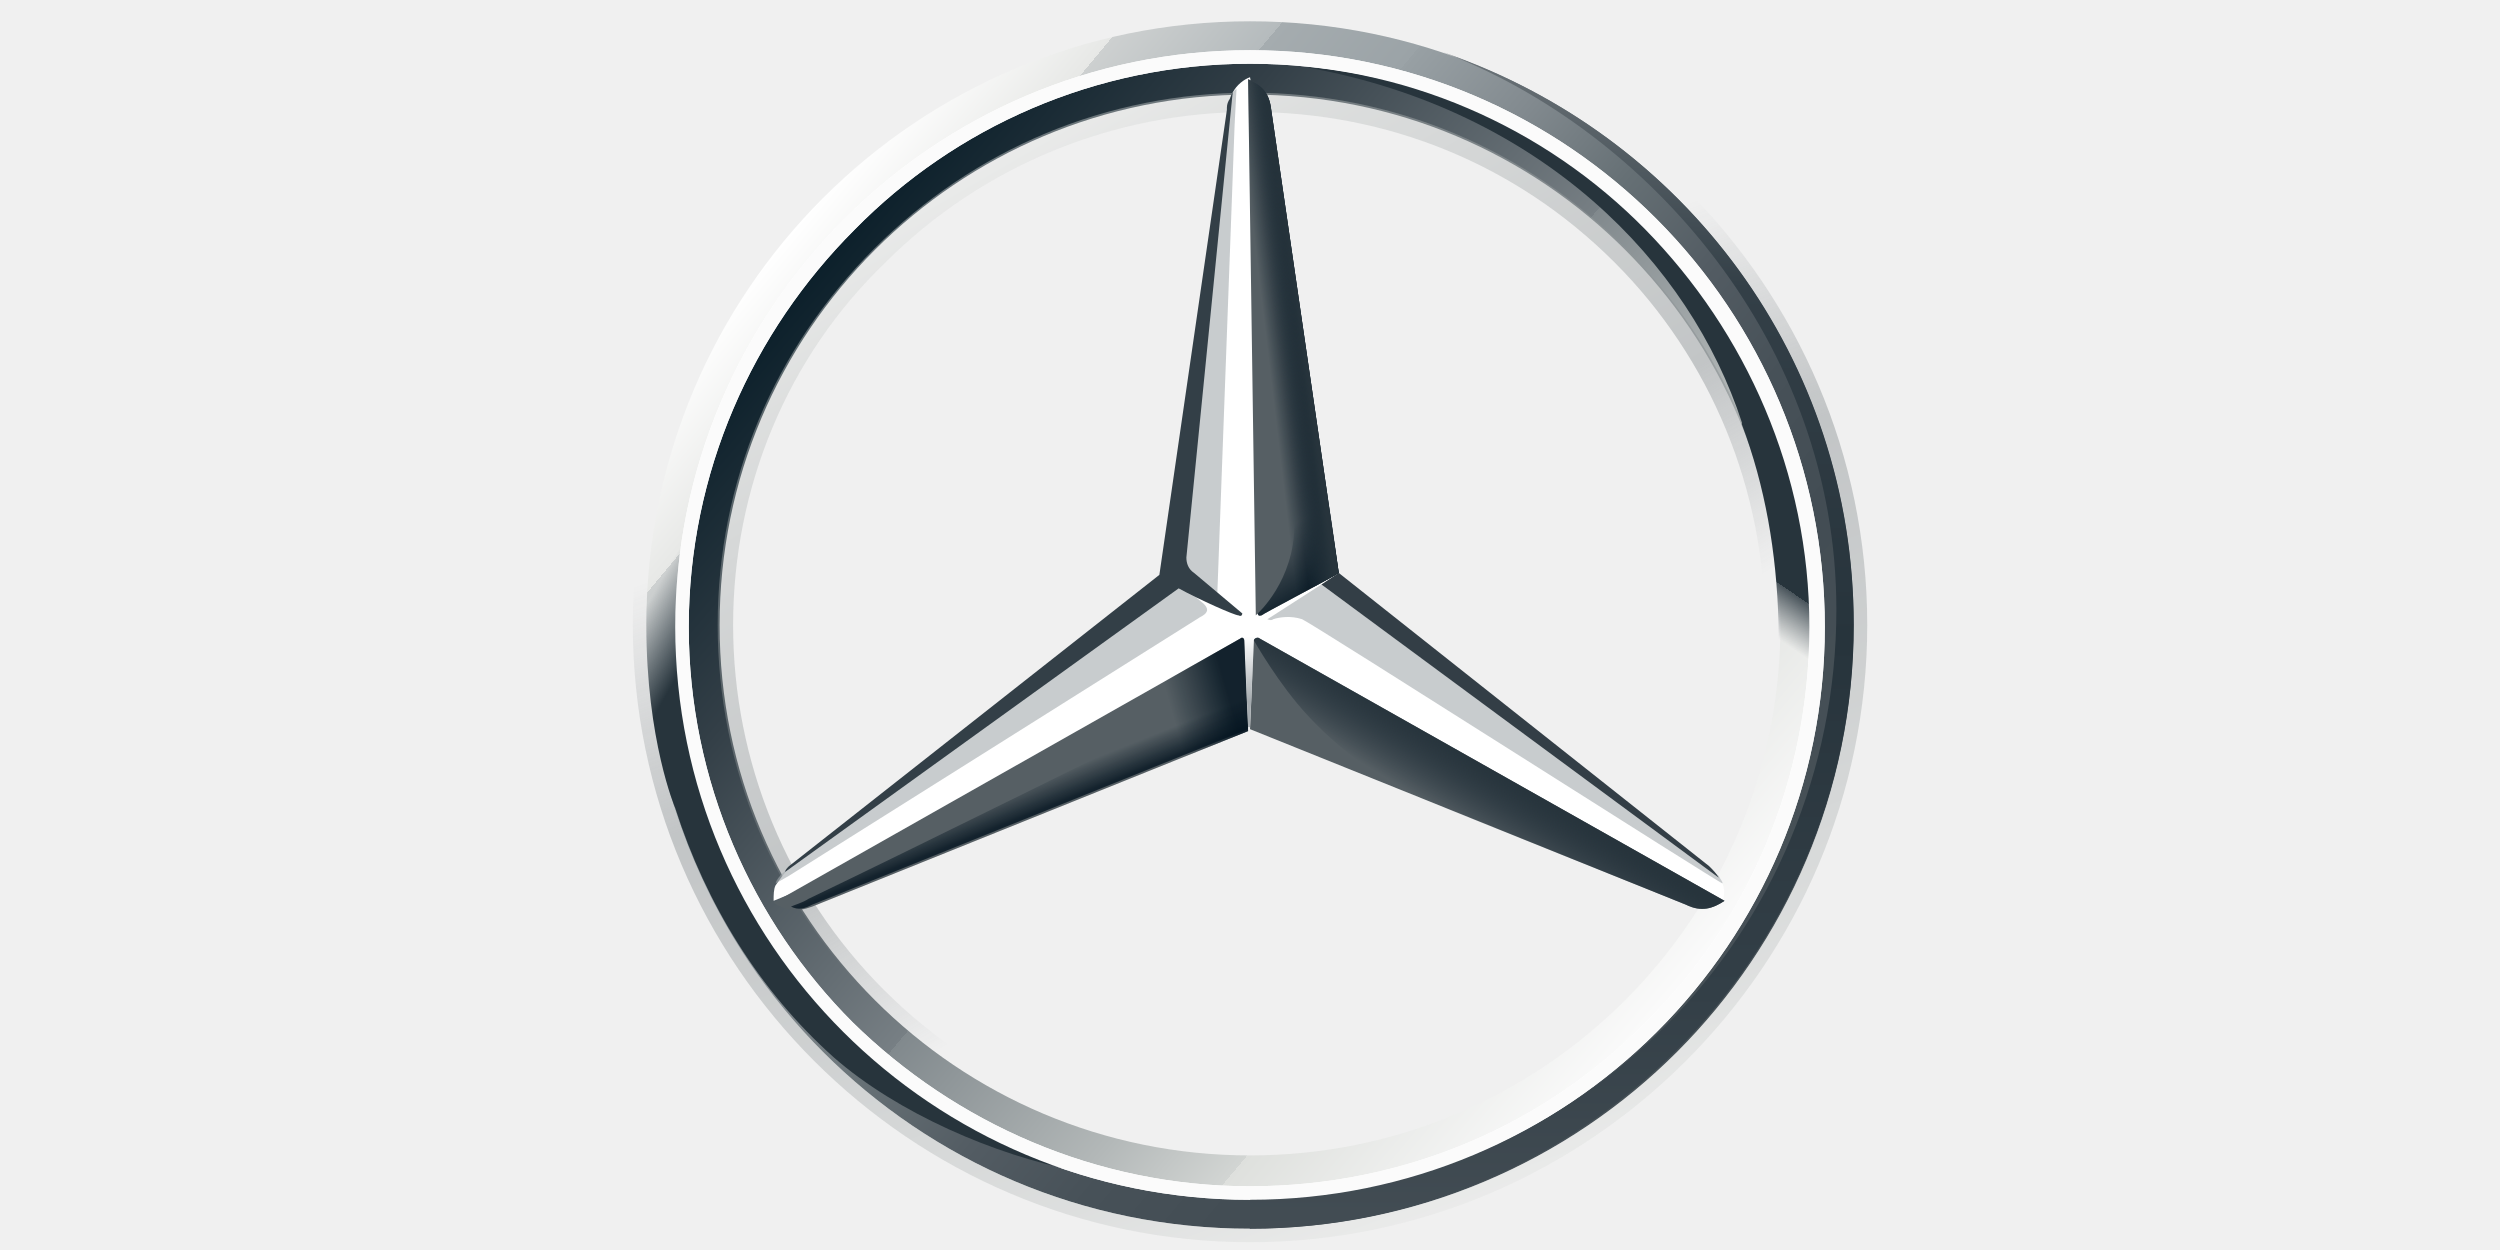
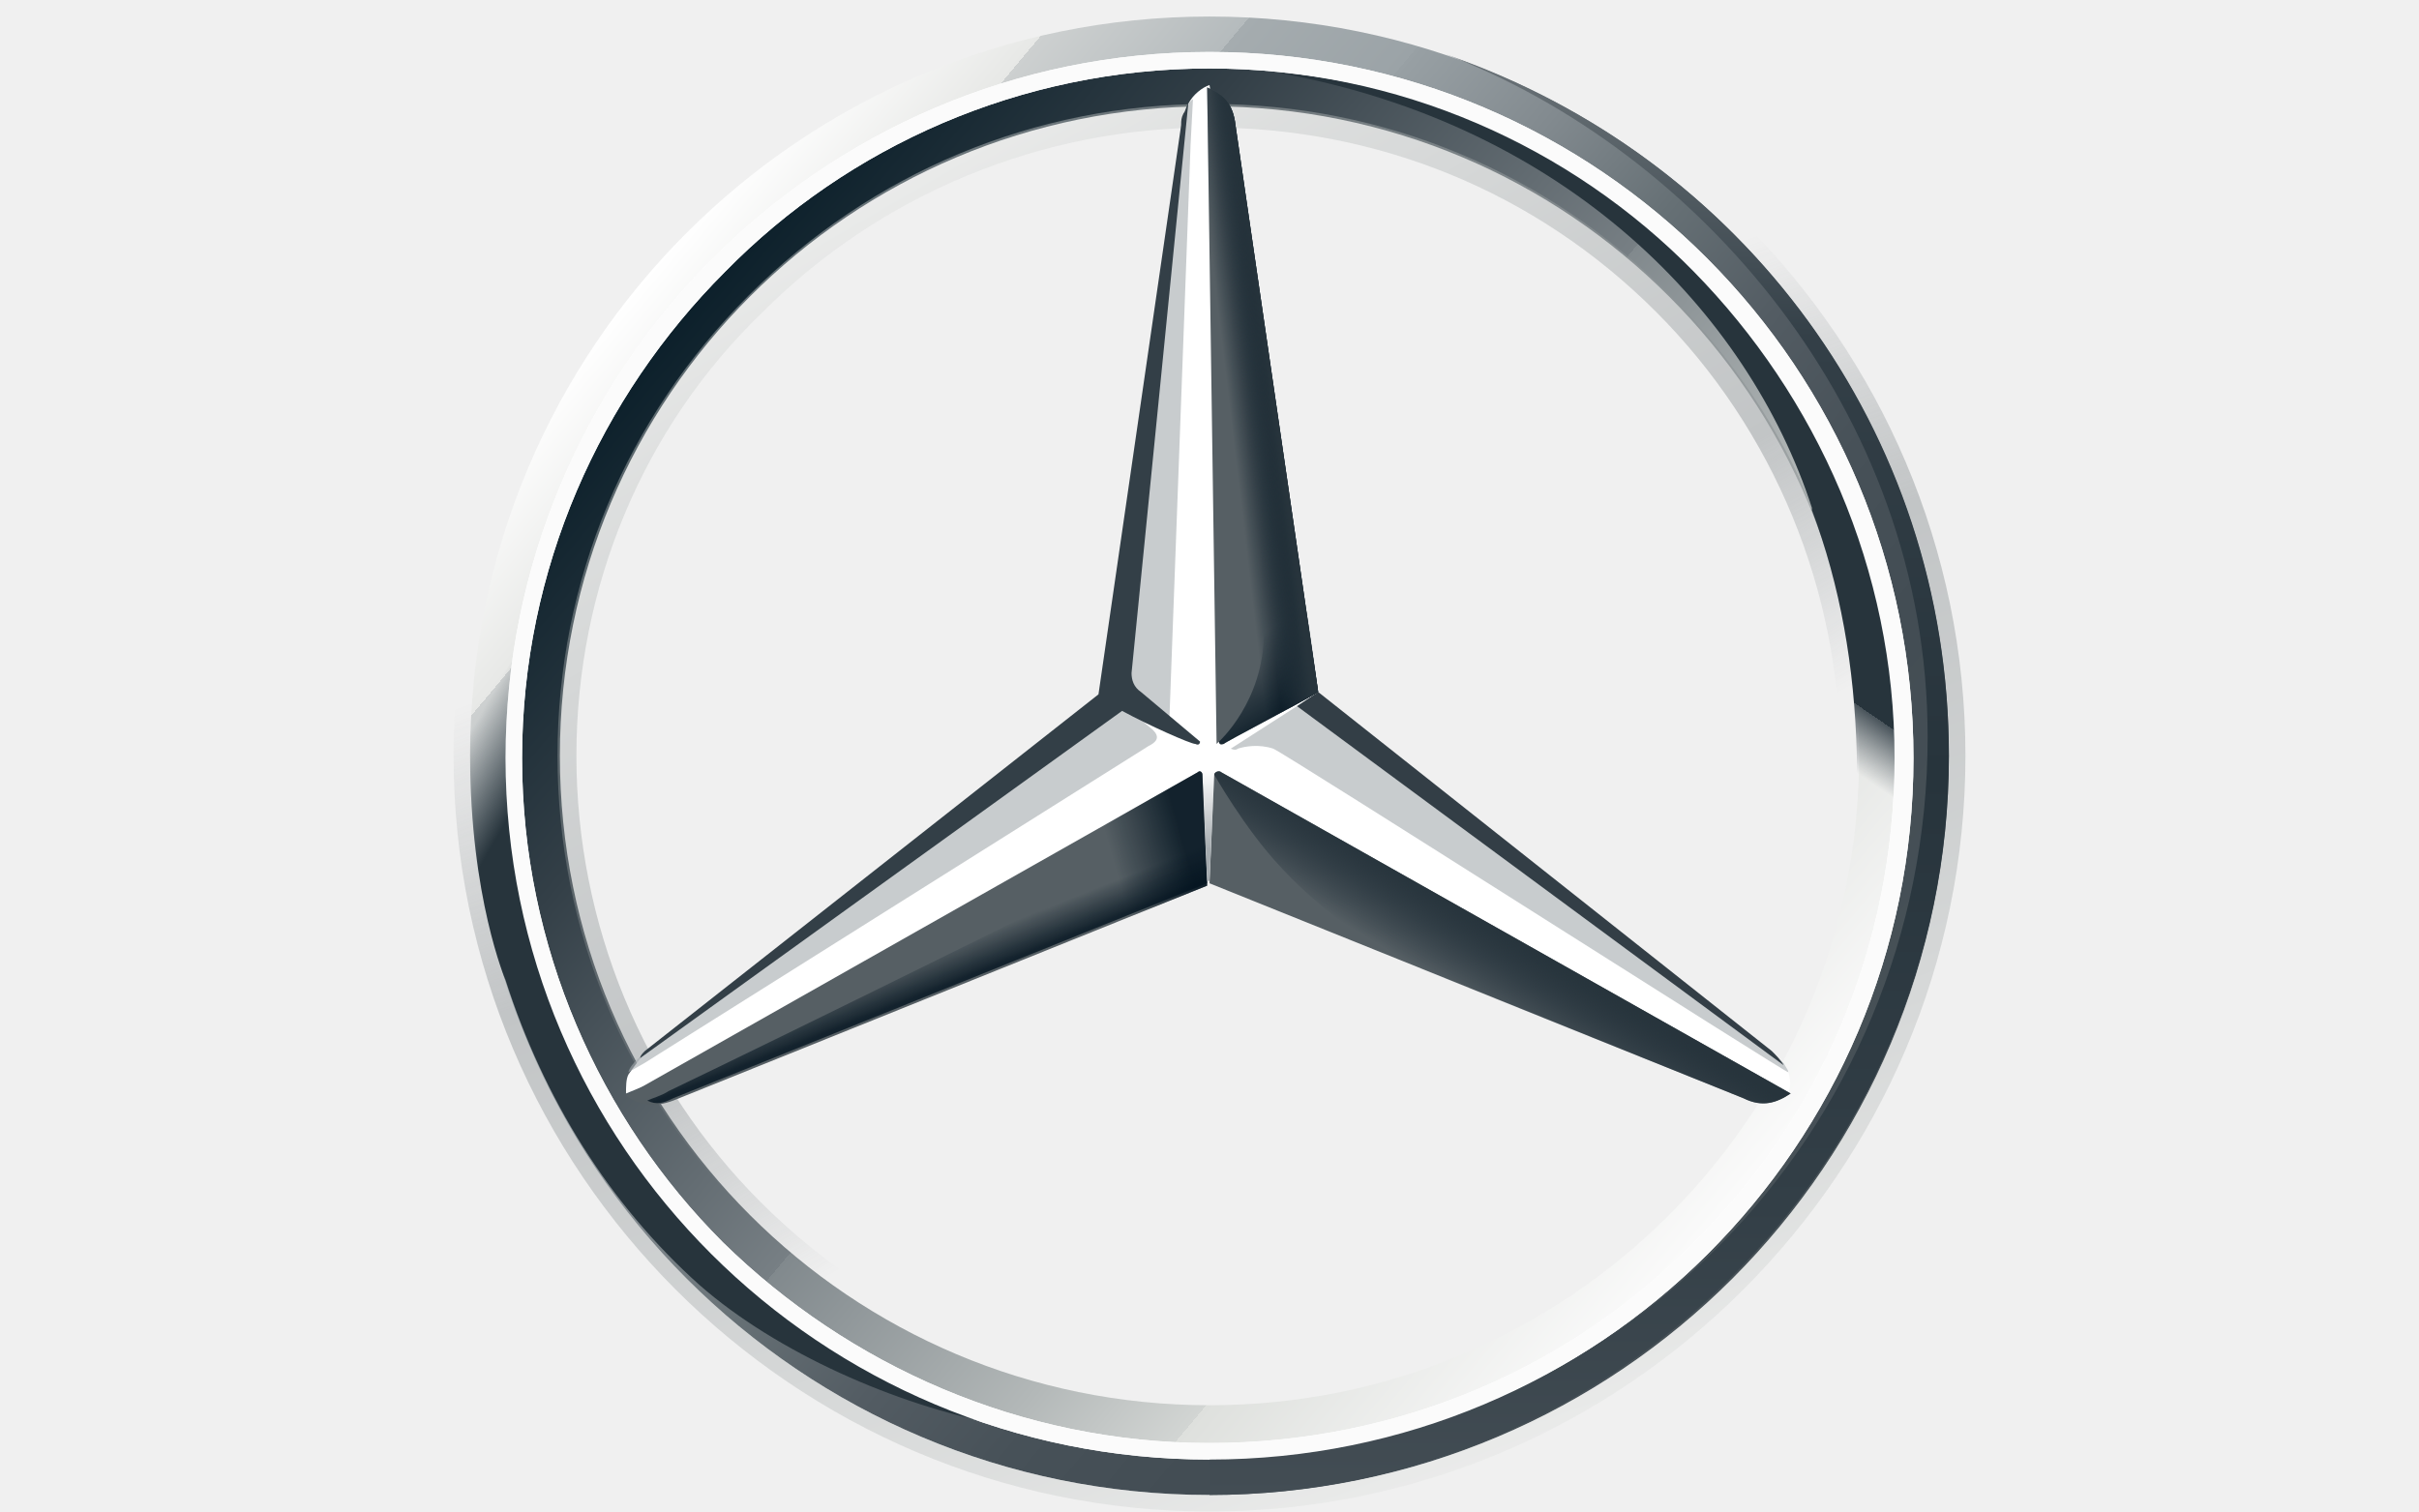
- <svg xmlns="http://www.w3.org/2000/svg" width="2500" height="1250" version="1.1" viewBox="0 0 64 32">
+ <svg xmlns="http://www.w3.org/2000/svg" width="2e3" height="1250" version="1.1" viewBox="0 0 51.2 32">
  <style>.st0{fill:url(#a)}.st1{fill:url(#j)}.st2{opacity:.4;fill:url(#i);enable-background:new}.st3{fill:#fff}.st4{opacity:.4;fill:url(#h);enable-background:new}.st5{fill:#565f64}.st6{fill:url(#g)}.st7{fill:#a4aaae;fill-opacity:.6}.st8{fill:#333e46}.st9{fill:url(#f)}.st10{fill:url(#e);fill-opacity:.8}.st11{opacity:.8;fill:url(#d);enable-background:new}.st12{fill:url(#c)}.st13{fill:url(#b)}.st14{fill:url(#o)}.st15{fill:url(#n)}.st16{fill:url(#m)}.st17{fill:url(#l)}.st18{fill:url(#k)}.st19{fill:#fbfbfb}.st20{fill:#333f47}</style>
  <linearGradient id="a" x1="7.998" x2="56.002" y1="54.102" y2="13.898" gradientTransform="matrix(1,0,0,-1,0,66)" gradientUnits="userSpaceOnUse">
    <stop stop-color="#fff" offset="0" />
    <stop stop-color="#e7e8e6" offset=".1" />
    <stop stop-color="#cdd0d0" offset=".1" />
    <stop stop-color="#b5bbbd" offset=".2" />
    <stop stop-color="#a5acaf" offset=".2" />
    <stop stop-color="#9ba3a7" offset=".3" />
    <stop stop-color="#98a0a4" offset=".3" />
    <stop stop-color="#828a8f" offset=".4" />
    <stop stop-color="#667075" offset=".5" />
    <stop stop-color="#535c63" offset=".6" />
    <stop stop-color="#475158" offset=".7" />
    <stop stop-color="#434d54" offset=".8" />
    <stop stop-color="#475157" offset="1" />
  </linearGradient>
  <linearGradient id="j" x1="9.471" x2="54.471" y1="52.941" y2="15.141" gradientTransform="matrix(1,0,0,-1,0,66)" gradientUnits="userSpaceOnUse">
    <stop stop-color="#0b1f2a" offset="0" />
    <stop stop-color="#333f47" offset=".2" />
    <stop stop-color="#777f84" offset=".5" />
    <stop stop-color="#81898d" offset=".5" />
    <stop stop-color="#b3b8b8" offset=".7" />
    <stop stop-color="#d2d5d3" offset=".8" />
    <stop stop-color="#dee0dd" offset=".8" />
    <stop stop-color="#fbfbfb" offset="1" />
  </linearGradient>
-   <linearGradient id="i" x1="1648.7" x2="1670.6" y1="-160.94" y2="-221.14" gradientTransform="matrix(-1 0 0 1 1691.7 223.01)" gradientUnits="userSpaceOnUse">
+   <linearGradient id="i" x1="1648.7" x2="1670.6" y1="-160.94" y2="-221.14" gradientTransform="matrix(-1,0,0,1,1691.7,223.01)" gradientUnits="userSpaceOnUse">
    <stop stop-color="#e1e3e1" offset="0" />
    <stop stop-color="#c1c5c4" offset=".1" />
    <stop stop-color="#9ba1a2" offset=".3" />
    <stop stop-color="#7d8487" offset=".5" />
    <stop stop-color="#687074" stop-opacity="0" offset=".7" />
    <stop stop-color="#5b6469" stop-opacity="0" offset=".8" />
    <stop stop-color="#576065" stop-opacity="0" offset="1" />
  </linearGradient>
  <linearGradient id="h" x1="18.201" x2="45.799" y1="57.899" y2="10.101" gradientTransform="matrix(1,0,0,-1,0,66)" gradientUnits="userSpaceOnUse">
    <stop stop-color="#e1e3e1" offset="0" />
    <stop stop-color="#c1c5c4" offset=".1" />
    <stop stop-color="#9ba1a2" offset=".3" />
    <stop stop-color="#7d8487" offset=".5" />
    <stop stop-color="#687074" stop-opacity="0" offset=".7" />
    <stop stop-color="#5b6469" stop-opacity="0" offset=".8" />
    <stop stop-color="#576065" stop-opacity="0" offset="1" />
  </linearGradient>
  <linearGradient id="g" x1="44.488" x2="42.788" y1="26.607" y2="23.807" gradientTransform="matrix(1,0,0,-1,0,66)" gradientUnits="userSpaceOnUse">
    <stop stop-color="#27343c" offset="0" />
    <stop stop-color="#00111e" stop-opacity="0" offset="1" />
  </linearGradient>
  <linearGradient id="f" x1="39.58" x2="36.78" y1="36.888" y2="41.388" gradientTransform="matrix(1,0,0,-1,0,66)" gradientUnits="userSpaceOnUse">
    <stop stop-color="#02131f" offset=".1" />
    <stop stop-color="#02131f" stop-opacity="0" offset=".9" />
  </linearGradient>
  <linearGradient id="e" x1="31.982" x2="27.782" y1="29.664" y2="28.464" gradientTransform="matrix(1,0,0,-1,0,66)" gradientUnits="userSpaceOnUse">
    <stop stop-color="#02131f" offset=".2" />
    <stop stop-color="#02131f" stop-opacity="0" offset=".9" />
  </linearGradient>
  <linearGradient id="d" x1="20.791" x2="20.191" y1="24.096" y2="25.596" gradientTransform="matrix(1,0,0,-1,0,66)" gradientUnits="userSpaceOnUse">
    <stop stop-color="#02131f" offset="0" />
    <stop stop-color="#02131f" offset=".1" />
    <stop stop-color="#02131f" stop-opacity="0" offset="1" />
  </linearGradient>
  <linearGradient id="c" x1="35.602" x2="32.202" y1="48.786" y2="48.386" gradientTransform="matrix(1,0,0,-1,0,66)" gradientUnits="userSpaceOnUse">
    <stop stop-color="#02131f" offset=".3" />
    <stop stop-color="#02131f" stop-opacity="0" offset=".8" />
  </linearGradient>
  <linearGradient id="b" x1="35.708" x2="33.407" y1="48.843" y2="48.543" gradientTransform="matrix(1,0,0,-1,0,66)" gradientUnits="userSpaceOnUse">
    <stop stop-color="#27343c" offset=".4" />
    <stop stop-color="#3b474e" stop-opacity="0" offset="1" />
  </linearGradient>
  <linearGradient id="o" x1="-.36" x2="27.54" y1="33.169" y2="17.069" gradientTransform="matrix(1,0,0,-1,0,66)" gradientUnits="userSpaceOnUse">
    <stop stop-color="#24303a" stop-opacity="0" offset="0" />
    <stop stop-color="#25323b" stop-opacity="0" offset="0" />
    <stop stop-color="#27343c" offset=".1" />
  </linearGradient>
  <linearGradient id="n" x1="31.95" x2="31.95" y1="28.6" y2="33.4" gradientTransform="matrix(1,0,0,-1,0,66)" gradientUnits="userSpaceOnUse">
    <stop stop-color="#a5abaf" offset=".3" />
    <stop stop-color="#a5abaf" stop-opacity="0" offset="1" />
  </linearGradient>
  <linearGradient id="m" x1="47.65" x2="47.65" y1="63.7" y2="2.7" gradientTransform="matrix(1,0,0,-1,0,66)" gradientUnits="userSpaceOnUse">
    <stop stop-color="#dee0dd" offset="0" />
    <stop stop-color="#c5c9c7" offset="0" />
    <stop stop-color="#9ea4a5" offset="0" />
    <stop stop-color="#82898c" offset="0" />
    <stop stop-color="#71797d" offset="0" />
    <stop stop-color="#6b7378" offset="0" />
    <stop stop-color="#333f47" offset=".2" />
    <stop stop-color="#27343c" offset=".5" />
    <stop stop-color="#333f47" offset=".8" />
    <stop stop-color="#434d54" offset="1" />
  </linearGradient>
  <linearGradient id="l" x1="32" x2="32.3" y1="65.3" y2="65.3" gradientTransform="matrix(1,0,0,-1,0,66)" gradientUnits="userSpaceOnUse">
    <stop stop-color="#dee0dd" offset="0" />
    <stop stop-color="#c5c9c7" offset="0" />
    <stop stop-color="#9ea4a5" offset="0" />
    <stop stop-color="#82898c" offset="0" />
    <stop stop-color="#71797d" offset="0" />
    <stop stop-color="#6b7378" offset="0" />
    <stop stop-color="#333f47" offset=".2" />
    <stop stop-color="#27343c" offset=".5" />
    <stop stop-color="#333f47" offset=".8" />
    <stop stop-color="#434d54" offset="1" />
  </linearGradient>
  <linearGradient id="k" x1="57.289" x2="43.789" y1="57.907" y2="38.107" gradientTransform="matrix(1,0,0,-1,0,66)" gradientUnits="userSpaceOnUse">
    <stop stop-color="#27343c" offset=".7" />
    <stop stop-color="#2b373f" offset=".7" />
    <stop stop-color="#36424a" offset=".7" />
    <stop stop-color="#49545b" offset=".7" />
    <stop stop-color="#646d73" stop-opacity="0" offset=".8" />
    <stop stop-color="#868d92" stop-opacity="0" offset=".8" />
    <stop stop-color="#b0b5b8" stop-opacity="0" offset=".8" />
    <stop stop-color="#e1e3e4" stop-opacity="0" offset=".8" />
    <stop stop-color="#fff" stop-opacity="0" offset=".8" />
  </linearGradient>
-   <g transform="matrix(.49377 0 0 .49377 16.2 .1995)">
+   <g transform="matrix(.5 0 0 .5 9.6 0)">
    <path class="st0" d="m63.3 32c0 17.3-14 31.3-31.3 31.3s-31.3-14-31.3-31.3 14-31.3 31.3-31.3 31.3 14 31.3 31.3zm-31.3-29.4c-16.3 0-29.4 13.1-29.4 29.4s13.2 29.4 29.4 29.4c16.3 0 29.4-13.2 29.4-29.4 0-16.3-13.1-29.4-29.4-29.4z" fill="url(#a)" />
    <path class="st1" d="m32 2.6c-16.3 0-29.4 13.1-29.4 29.4s13.2 29.4 29.4 29.4c16.3 0 29.4-13.2 29.4-29.4 0-16.3-13.1-29.4-29.4-29.4zm0 56.9c-15.2 0-27.5-12.3-27.5-27.5s12.3-27.5 27.5-27.5 27.5 12.3 27.5 27.5-12.3 27.5-27.5 27.5z" fill="url(#j)" />
    <path class="st2" d="m32 63.3c17.3 0 31.3-14 31.3-31.3s-14-31.3-31.3-31.3-31.3 14-31.3 31.3 14 31.3 31.3 31.3zm0-63.3c17.6 0 32 14.4 32 32s-14.4 32-32 32-32-14.4-32-32 14.4-32 32-32z" fill="url(#i)" />
    <path class="st3" d="m2.2 32.1c0-16.4 13.3-29.9 29.8-29.9s29.8 13.4 29.8 29.9c0 16.4-13.3 29.7-29.8 29.7s-29.8-13.3-29.8-29.7zm9.3-20.6c-5.3 5.3-8.6 12.6-8.6 20.6s3.3 15.3 8.5 20.5c5.3 5.2 12.6 8.5 20.6 8.5s15.3-3.2 20.5-8.5c5.3-5.2 8.5-12.5 8.5-20.5s-3.3-15.3-8.5-20.6-12.5-8.6-20.5-8.6-15.3 3.3-20.5 8.6z" />
    <path class="st4" d="m32 59.6c-7.4 0-14.3-2.9-19.5-8.1s-8.1-12.1-8.1-19.5 2.9-14.3 8.1-19.5 12.1-8.1 19.5-8.1 14.3 2.9 19.5 8.1 8.1 12.1 8.1 19.5-2.9 14.3-8.1 19.5-12.1 8.1-19.5 8.1zm0-0.8c7.1 0 13.9-2.8 18.9-7.8 5.1-5.1 7.8-11.8 7.8-18.9s-2.8-13.9-7.8-18.9c-5.1-5.1-11.8-7.8-18.9-7.8s-13.9 2.8-18.9 7.8c-5.1 4.9-7.9 11.7-7.9 18.8s2.8 13.9 7.8 18.9c5.1 5.1 11.9 7.9 19 7.9z" fill="url(#h)" />
    <path class="st3" d="m56.3 45c-0.5-0.4-19.8-15.7-19.8-15.7l-4.5-25.7c-0.3 0.1-0.7 0.4-0.9 0.8l-3.2 25-19.9 15.3s-0.4 0.5-0.6 0.8c-0.1 0.2-0.1 0.5-0.1 0.8l24.6-10.1 24.6 10.1c0.2-0.5 0-1-0.2-1.3z" />
    <path class="st5" d="m32.2 32.8-0.2 4.6 22.6 9.1c0.8 0.4 1.4 0.2 2-0.2l-24.1-13.6c-0.1-0.1-0.3 0-0.3 0.1z" />
    <path class="st6" d="m32.2 32.8s1.3 2.3 2.8 3.9c2.1 2.3 4.9 3.9 4.9 3.9l14.7 5.9c0.8 0.4 1.4 0.2 2-0.2l-24.1-13.6c-0.1-0.1-0.3 0-0.3 0.1z" fill="url(#g)" />
-     <path class="st7" d="m56.5 45.4c0-0.1-0.1-0.2-0.2-0.4l-20.6-15.1-2.8 1.8s0.2 0.1 0.3 0c0.3-0.1 0.9-0.2 1.5 0 0.5 0.2 21.8 13.8 21.8 13.7v0z" />
+     <path class="st7" d="m56.5 45.4c0-0.1-0.1-0.2-0.2-0.4l-20.6-15.1-2.8 1.8s0.2 0.1 0.3 0c0.3-0.1 0.9-0.2 1.5 0 0.5 0.2 21.8 13.8 21.8 13.7z" />
    <path class="st8" d="m55.8 44.5-19.2-15.2-0.9 0.6 20.6 15.2c-0.1-0.2-0.3-0.4-0.5-0.6z" />
    <path class="st5" d="m32.5 31.3-0.1 0.1s0 0.2 0.2 0.1c0.1-0.1 3-1.6 4-2.2l-3.5-24c-0.1-0.9-0.5-1.3-1.2-1.6l0.4 27.8z" />
    <path class="st7" d="m30.8 5.3v1.3l-2.2 22.1c0 0.3 0.1 0.6 0.4 0.8l1.3 1 0.9-24.4 0.1-1.9c-0.3 0.2-0.4 0.6-0.5 1.1zm-1.2 25.6-1.2-1-20.3 14.7s-0.6 0.4-0.7 0.8l0.7-0.4 21.3-13.4c0.4-0.2 0.5-0.4 0.2-0.7z" />
    <path class="st5" d="m31.7 32.8c0-0.1-0.1-0.2-0.2-0.1l-24.2 13.7c0.6 0.4 1.2 0.5 2 0.2l22.6-9.1z" />
    <path class="st9" d="m32.4 31.4 0.1-0.1-0.1 0.1s0 0.1 0.1 0.1h0.1c0.1-0.1 3-1.6 4-2.2l-0.4-2.9-3.1-21.1c0-0.4-0.1-0.7-0.3-0.9 0 0 1.5 20.2 1.5 22.4 0 2.9-1.9 4.6-1.9 4.6z" fill="url(#f)" />
    <path class="st10" d="m31.7 32.8c0-0.1-0.1-0.2-0.2-0.1l-24.2 13.7c0.6 0.4 1.2 0.5 2 0.2l22.6-9.1z" fill="url(#e)" />
    <path class="st11" d="m9.3 46.5 22.6-9.1-0.2-4.4c-0.4 1.2-1.1 2.5-3 3.5-1.4 0.8-14.8 7.4-19.6 9.7-0.3 0.2-0.7 0.3-0.9 0.4 0.4 0.2 0.7 0.1 1.1-0.1z" fill="url(#d)" />
    <path class="st12" d="m32.5 31.3-0.1 0.1s0 0.2 0.2 0.1c0.1-0.1 3-1.6 4-2.2l-3.5-24c-0.1-0.9-0.5-1.3-1.2-1.6l0.4 27.8z" fill="url(#c)" />
    <path class="st13" d="m32.5 31.3-0.1 0.1s0 0.2 0.2 0.1c0.1-0.1 3-1.6 4-2.2l-3.5-24c-0.1-0.9-0.5-1.3-1.2-1.6l0.4 27.8z" fill="url(#b)" />
    <path class="st14" d="m5.1 44.4c-0.7-1.6-4.7-9.4-0.3-24.4h-1.7c-0.9 3-1.6 4.8-2 7.5 0 0-0.2 1-0.3 2.1s-0.1 1.7-0.1 2.4c0 6 1.5 9.5 1.5 9.5 1.6 5 4.4 9.5 8.2 12.9 3.3 2.9 8.4 5.1 12.6 5.9-0.7-0.1-12.7-5.2-17.9-15.9z" fill="url(#o)" />
    <path class="st15" d="m32.4 32.6h-0.9c0.1 0 0.2 0 0.2 0.1l0.2 4.6h0.1l0.2-4.6c0-0.1 0.1-0.2 0.2-0.1z" fill="url(#n)" />
    <path class="st16" d="m42 2.3c10.5 4 20.4 15 20.4 28.9 0 16.8-13.4 30.5-30.4 30.5v1.6c17 0 31.3-14 31.3-31.3 0-13.8-8.8-25.4-21.3-29.7z" fill="url(#m)" />
    <path class="st17" d="m32.3 0.7h-0.3z" fill="url(#l)" />
    <path class="st18" d="m58.8 20.2c-7-16.1-22.8-17-23.7-17.1h-0.1c12.1 2.2 19.8 10.1 22.5 18.4v0.1c1.2 3.2 1.8 6.6 1.9 10.3 0.1 3.5-0.7 7.4-2.2 11-0.1 0.5-0.2 1.1-0.3 1.1h1.6c4.8-9 2.7-18.1 0.3-23.8z" fill="url(#k)" />
    <path class="st19" d="m2.2 32.1c0-16.4 13.3-29.9 29.8-29.9s29.8 13.4 29.8 29.9c0 16.4-13.3 29.7-29.8 29.7s-29.8-13.3-29.8-29.7zm9.3-20.6c-5.3 5.3-8.6 12.6-8.6 20.6s3.3 15.3 8.5 20.5c5.3 5.2 12.6 8.5 20.6 8.5s15.3-3.2 20.5-8.5c5.3-5.2 8.5-12.5 8.5-20.5s-3.3-15.3-8.5-20.6-12.5-8.6-20.5-8.6-15.3 3.3-20.5 8.6z" />
    <path class="st20" d="m7.9 44.8 20.4-14.7c1.1 0.6 2.9 1.4 3.1 1.4 0.2 0.1 0.2-0.1 0.2-0.1l-2.5-2.1c-0.3-0.2-0.4-0.5-0.4-0.8l2.4-24.1c-0.1 0.1-0.1 0.3-0.2 0.4-0.1 0.2-0.1 0.3-0.1 0.5l-3.5 24.1-19.2 15.1c-0.1 0.1-0.2 0.2-0.2 0.3z" />
  </g>
</svg>
